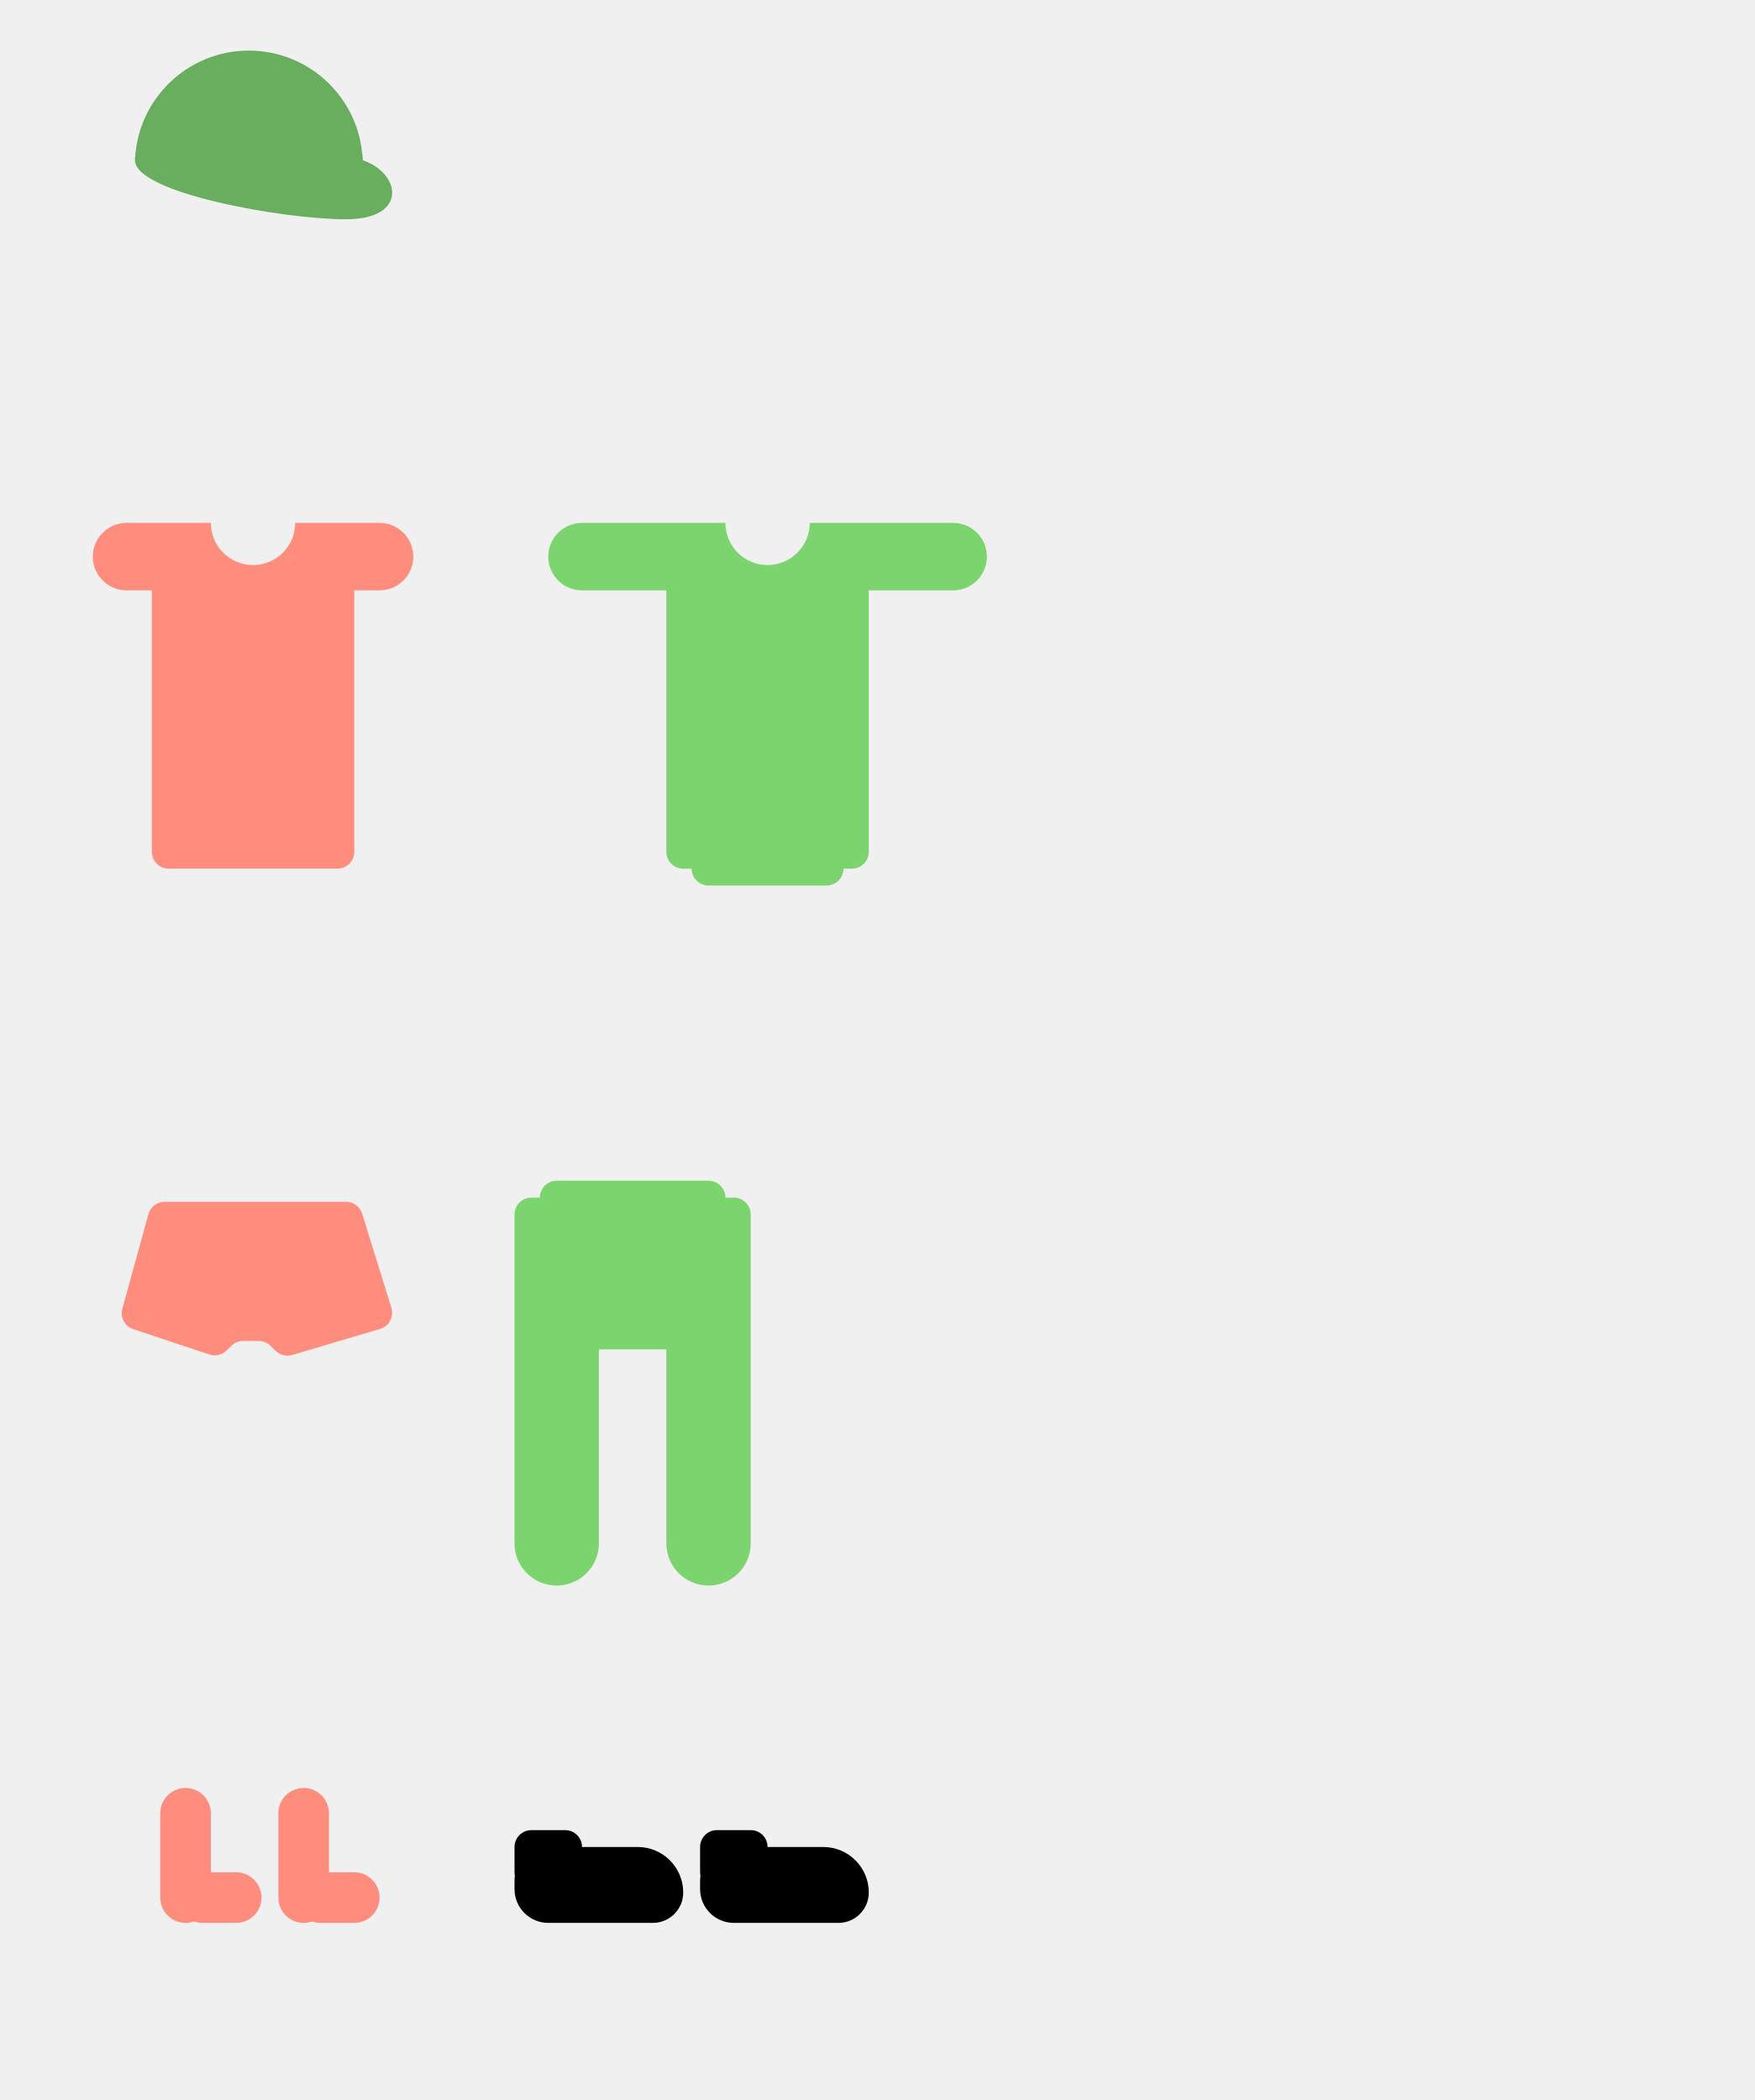
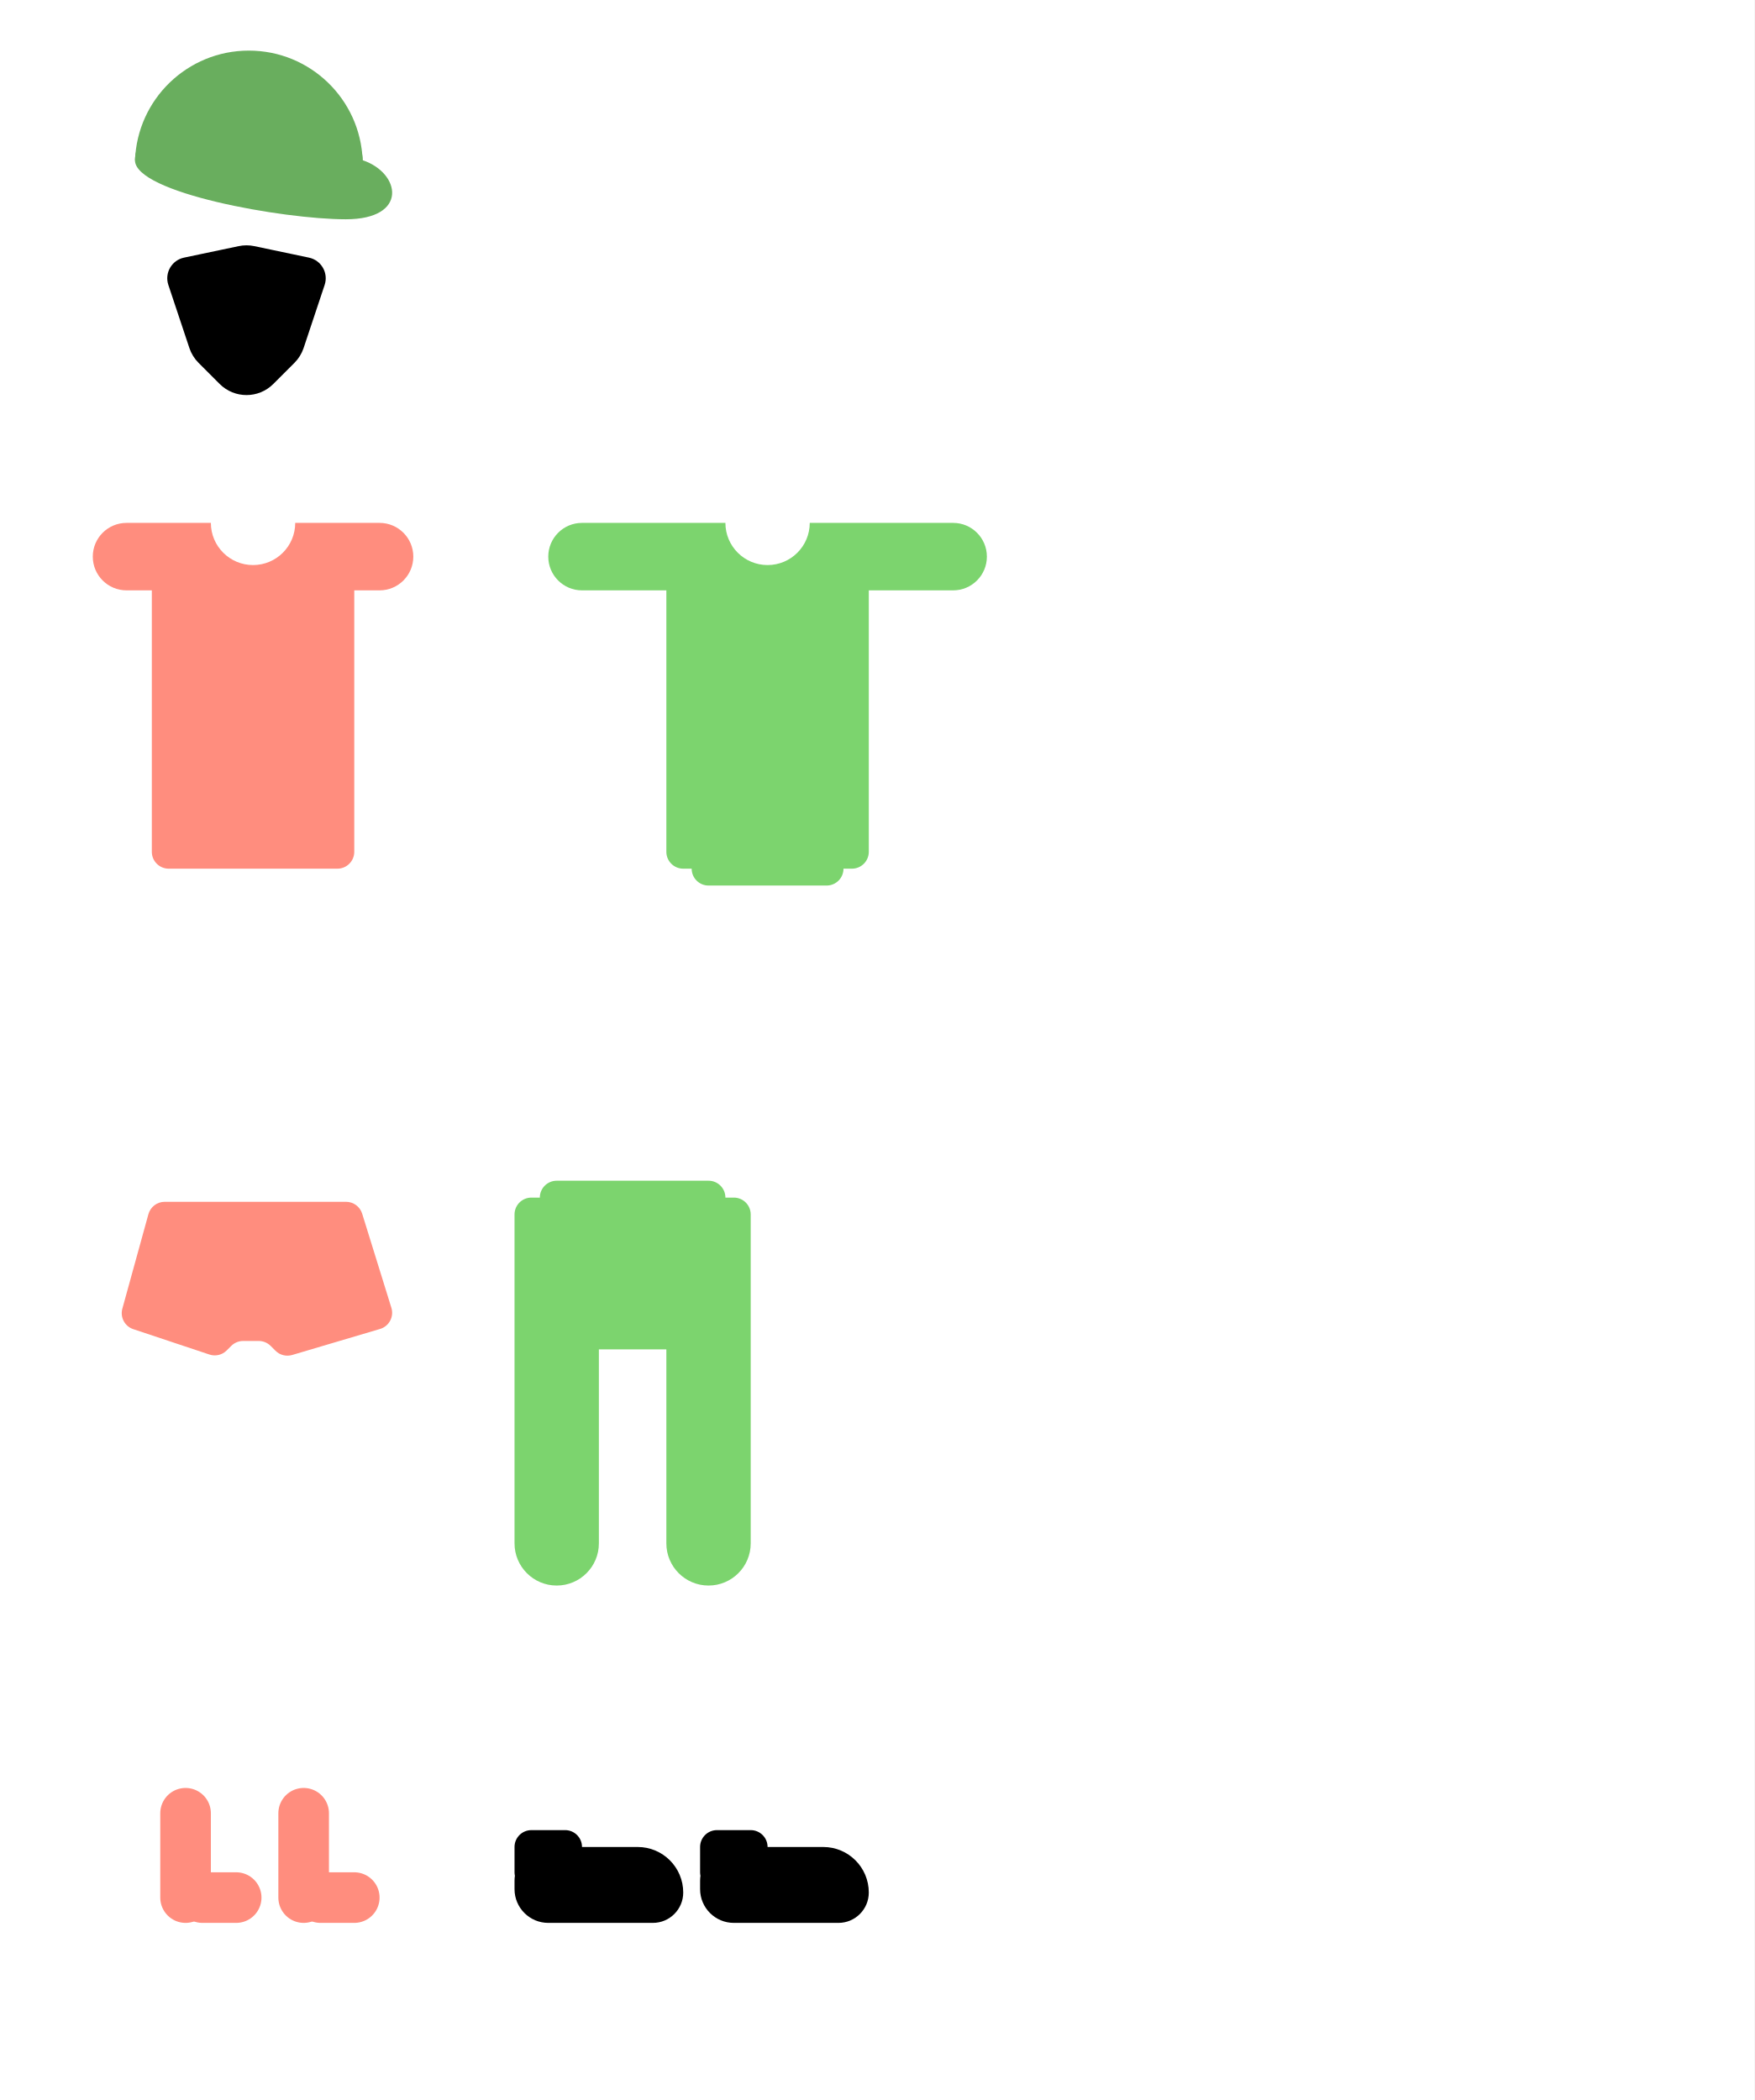
<svg xmlns="http://www.w3.org/2000/svg" width="208" height="249" viewBox="0 0 208 249" fill="none">
+   <rect width="208" height="249" fill="white" />
  <path fill-rule="evenodd" clip-rule="evenodd" d="M42.991 19H16.009C16.272 11.776 22.212 6 29.5 6C36.788 6 42.728 11.776 42.991 19Z" fill="#69AE5E" />
  <path d="M43 19C47.5 20.5 48.456 26 41 26C33.544 26 16 22.866 16 19C16 15.134 22.044 12 29.5 12C36.956 12 43 15.134 43 19Z" fill="#69AE5E" />
  <path fill-rule="evenodd" clip-rule="evenodd" d="M30 67C32.761 67 35 64.761 35 62H40H45C47.209 62 49 63.791 49 66C49 68.209 47.209 70 45 70H42V101C42 102.105 41.105 103 40 103H20C18.895 103 18 102.105 18 101V70H15C12.791 70 11 68.209 11 66C11 63.791 12.791 62 15 62H20H25C25 64.761 27.239 67 30 67Z" fill="#FF8D7E" />
  <path fill-rule="evenodd" clip-rule="evenodd" d="M96 62C96 64.761 93.761 67 91 67C88.239 67 86 64.761 86 62H81H69C66.791 62 65 63.791 65 66C65 68.209 66.791 70 69 70H79V101C79 102.105 79.895 103 81 103H82C82 104.105 82.895 105 84 105H98C99.105 105 100 104.105 100 103H101C102.105 103 103 102.105 103 101V70H113C115.209 70 117 68.209 117 66C117 63.791 115.209 62 113 62H101H96Z" fill="#7CD46E" />
  <path d="M14.505 155.171L17.595 143.968C17.834 143.101 18.623 142.5 19.523 142.5H41.027C41.903 142.5 42.677 143.07 42.937 143.907L46.4 155.065C46.73 156.13 46.126 157.259 45.058 157.576L34.641 160.662C33.938 160.87 33.177 160.677 32.659 160.159L32.086 159.586C31.711 159.211 31.202 159 30.672 159H28.828C28.298 159 27.789 159.211 27.414 159.586L26.874 160.126C26.338 160.662 25.546 160.849 24.827 160.609L15.8 157.6C14.791 157.264 14.222 156.196 14.505 155.171Z" fill="#FF8D7E" />
  <path fill-rule="evenodd" clip-rule="evenodd" d="M66 140C64.895 140 64 140.895 64 142H63C61.895 142 61 142.895 61 144V148V158V183C61 185.761 63.239 188 66 188C68.761 188 71 185.761 71 183L71 160H79L79 183C79 185.761 81.239 188 84 188C86.761 188 89 185.761 89 183L89 158.002L89 158L89 148L89 144C89 142.895 88.105 142 87 142H86C86 140.895 85.105 140 84 140H66Z" fill="#7CD46E" />
  <line x1="22" y1="215" x2="22" y2="225" stroke="#FF8D7E" stroke-width="6" stroke-linecap="round" />
  <line x1="24" y1="225" x2="28" y2="225" stroke="#FF8D7E" stroke-width="6" stroke-linecap="round" />
  <line x1="36" y1="215" x2="36" y2="225" stroke="#FF8D7E" stroke-width="6" stroke-linecap="round" />
  <line x1="38" y1="225" x2="42" y2="225" stroke="#FF8D7E" stroke-width="6" stroke-linecap="round" />
  <path fill-rule="evenodd" clip-rule="evenodd" d="M63 217C61.895 217 61 217.895 61 219V222C61 222.142 61.015 222.28 61.043 222.413C61.015 222.605 61 222.801 61 223V224C61 226.209 62.791 228 65 228H77.4C79.388 228 81 226.388 81 224.4C81 221.418 78.582 219 75.6 219H69C69 217.895 68.105 217 67 217H63Z" fill="black" />
  <path fill-rule="evenodd" clip-rule="evenodd" d="M85 217C83.895 217 83 217.895 83 219V222C83 222.142 83.015 222.28 83.043 222.413C83.015 222.605 83 222.801 83 223V224C83 226.209 84.791 228 87 228H99.4C101.388 228 103 226.388 103 224.4C103 221.418 100.582 219 97.6 219H91C91 217.895 90.105 217 89 217H85Z" fill="black" />
+   <path d="M22.925 41.104L20.433 33.627C20.055 32.494 20.749 31.284 21.918 31.038L28.4 29.674C28.943 29.559 29.504 29.559 30.048 29.674L36.529 31.038C37.698 31.284 38.392 32.494 38.014 33.628L35.522 41.104C35.326 41.693 34.995 42.229 34.556 42.668L32.052 45.172C30.49 46.734 27.957 46.734 26.395 45.172L23.891 42.668C23.452 42.229 23.121 41.693 22.925 41.104Z" fill="black" stroke="black" />
</svg>
